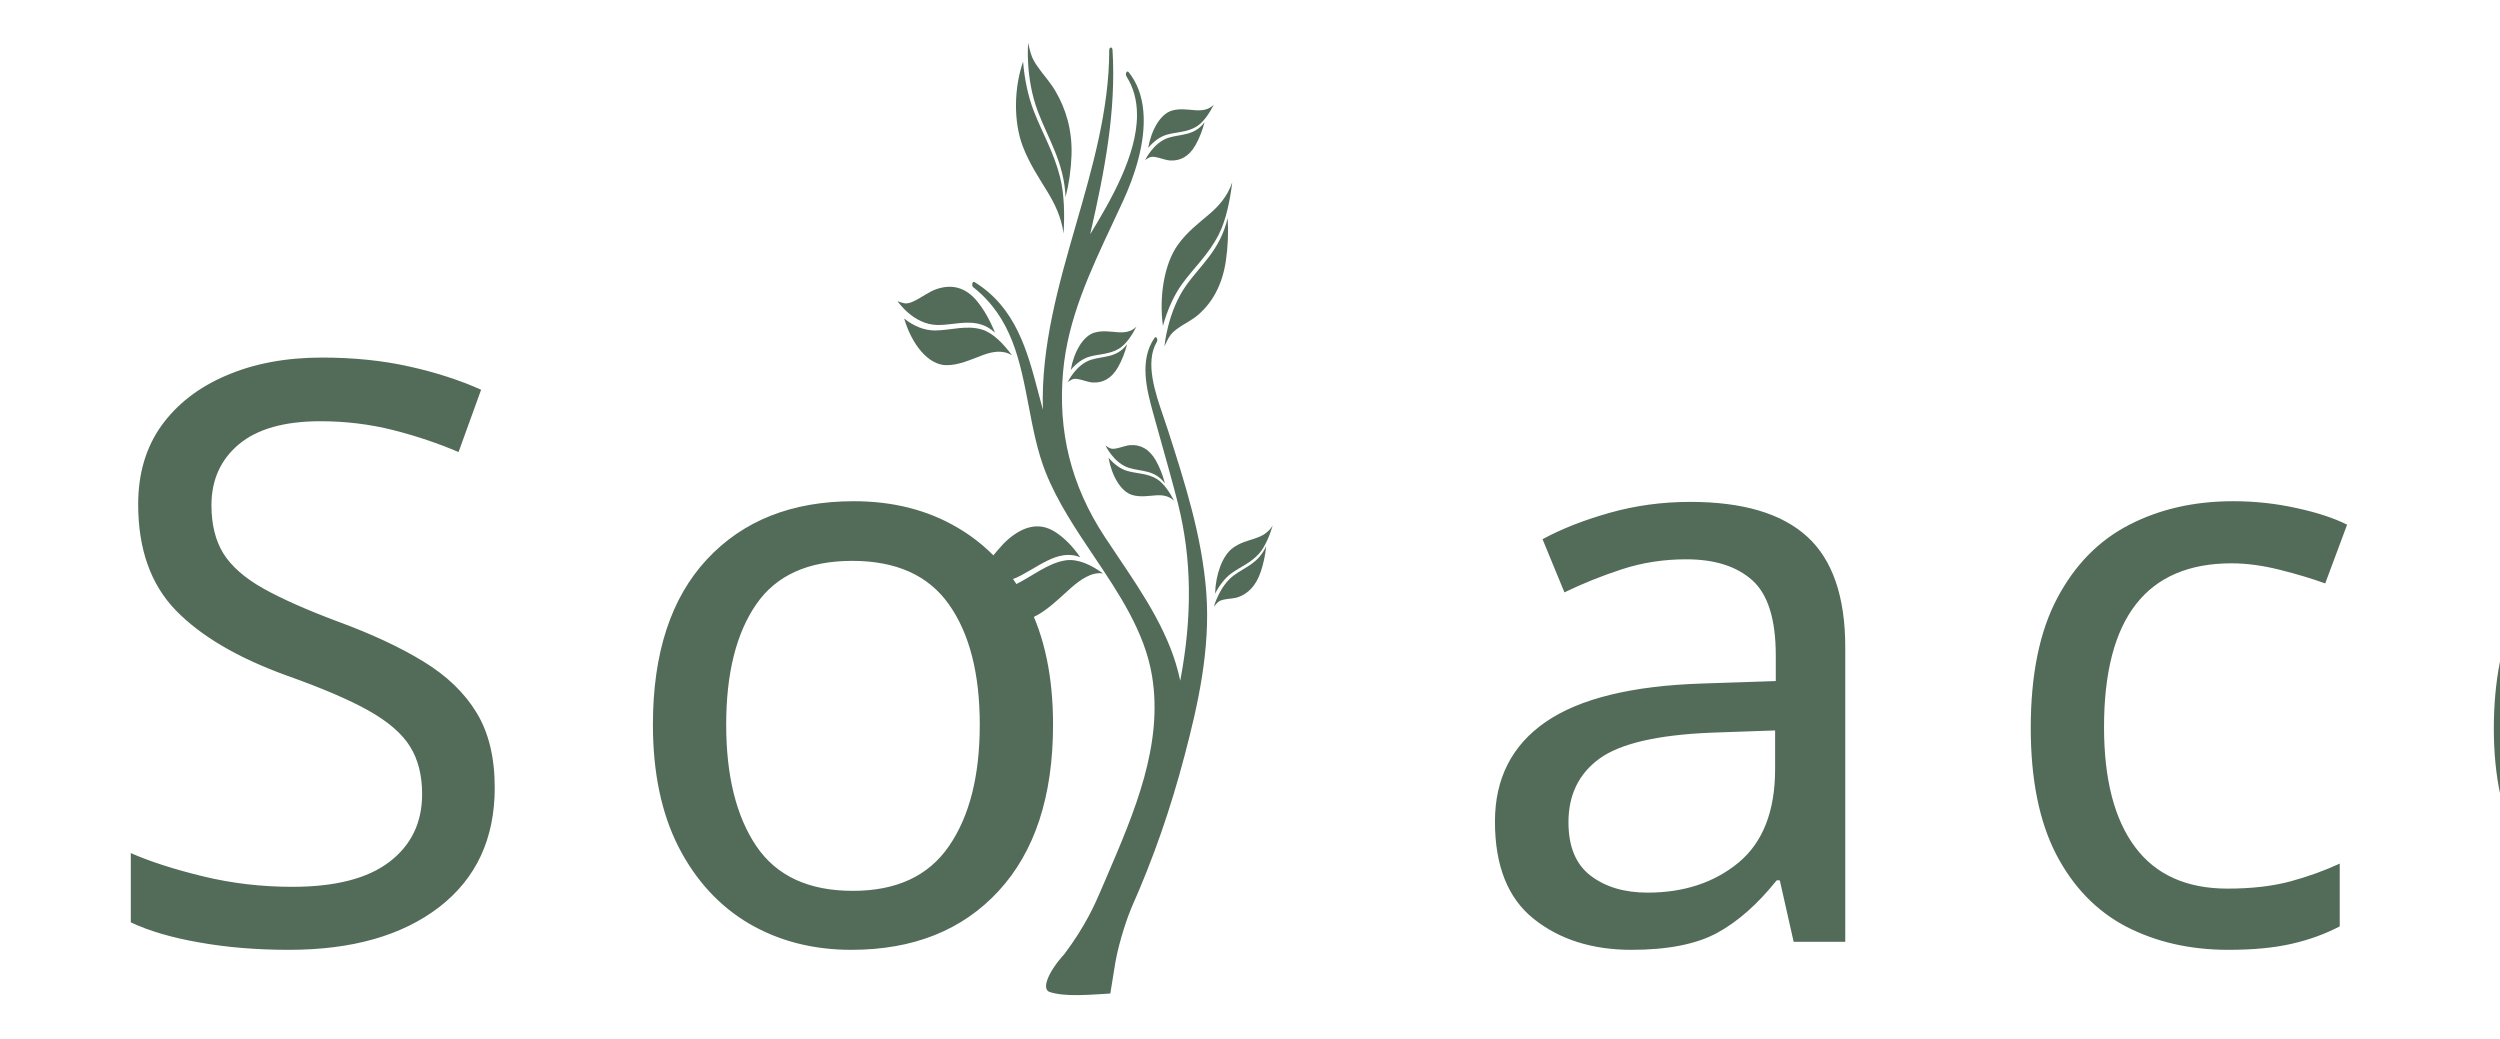
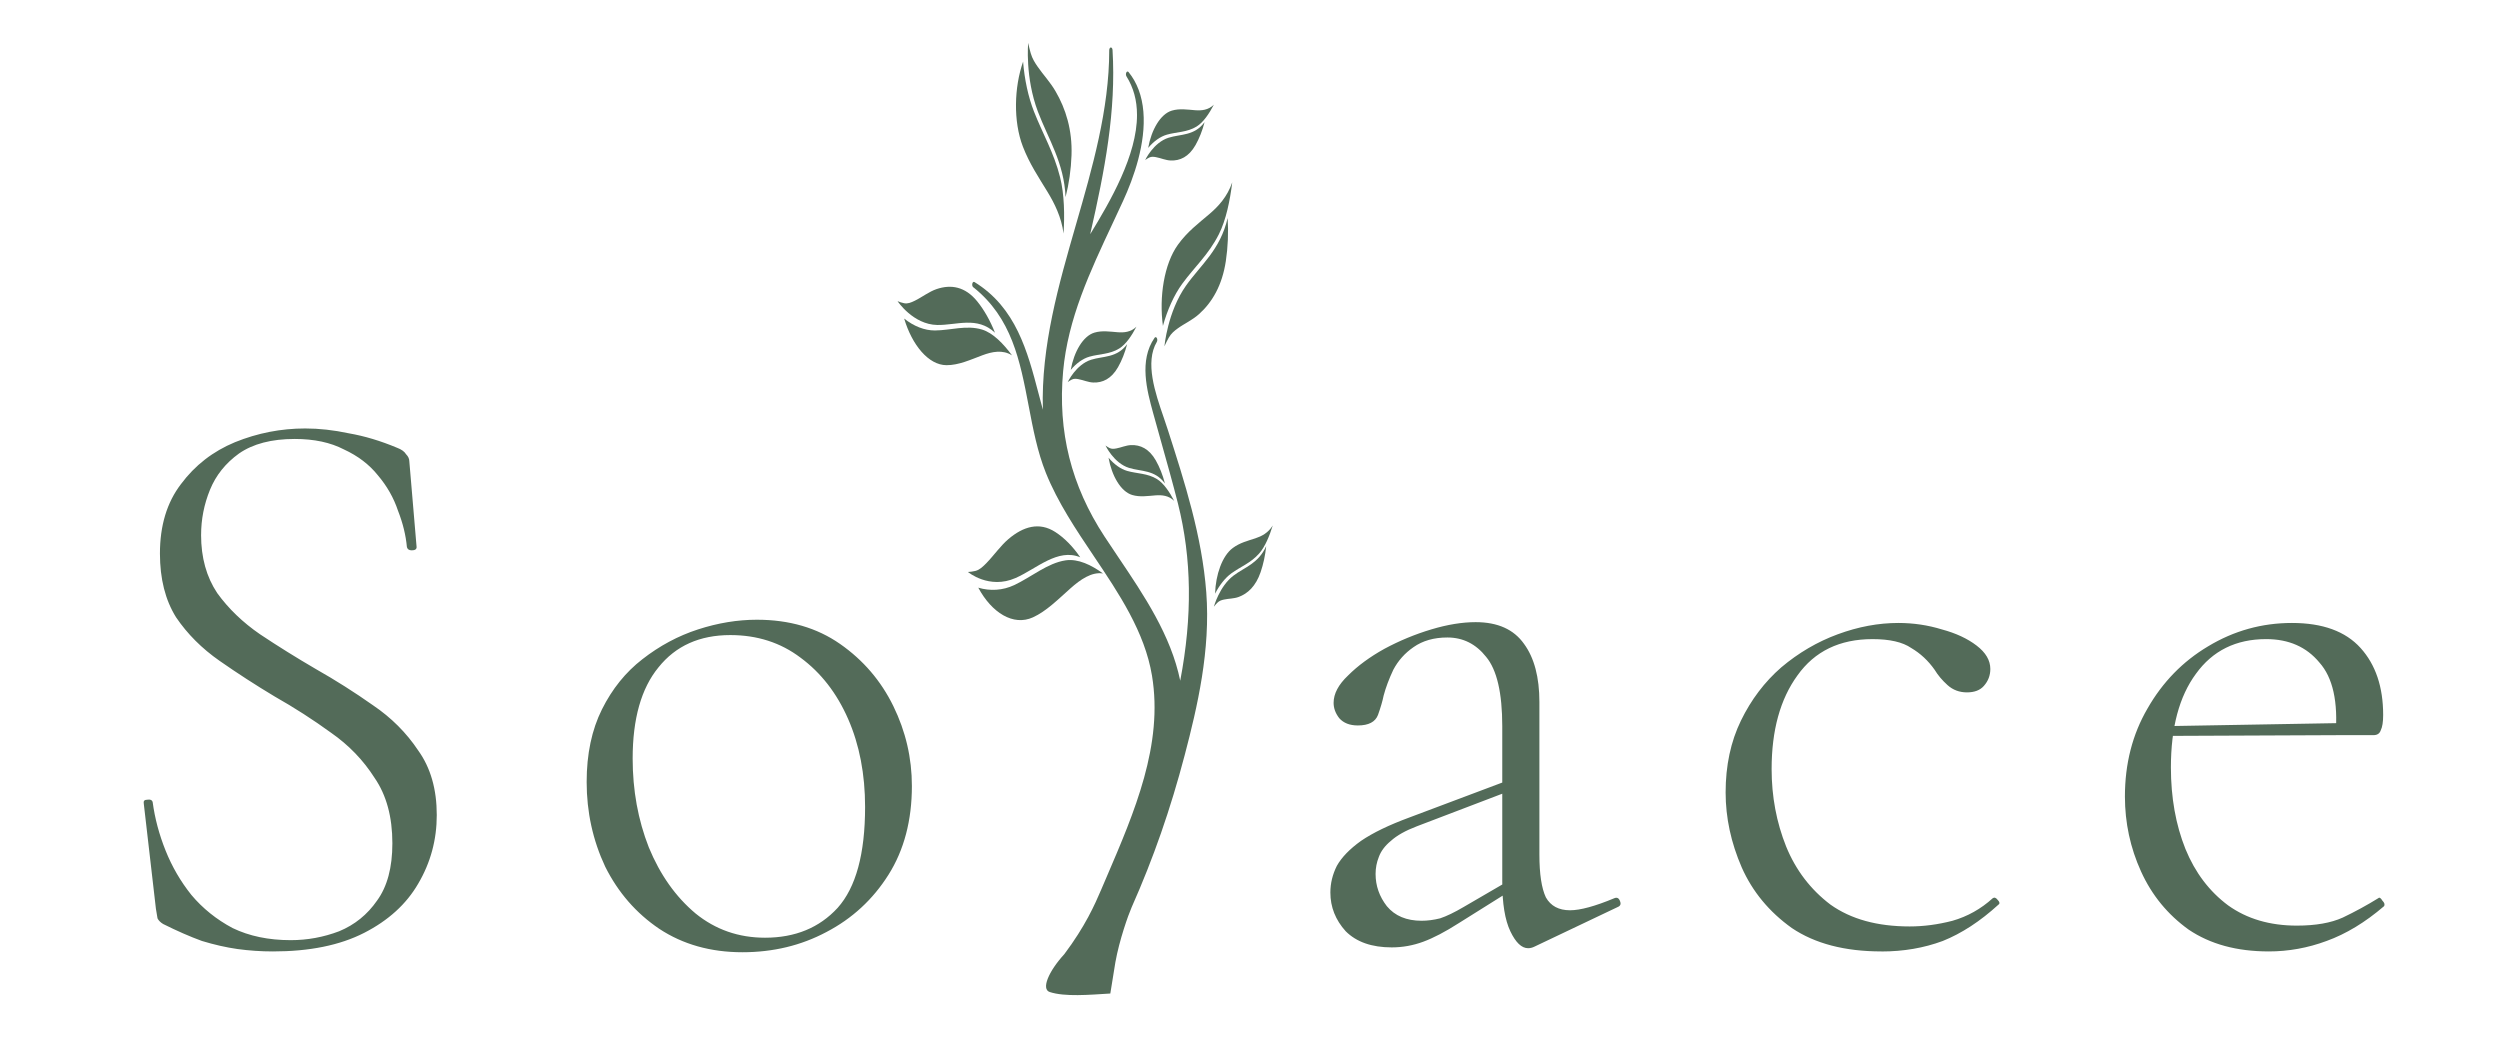
<svg xmlns="http://www.w3.org/2000/svg" width="174.845mm" height="72.607mm" viewBox="-10 -3 174.845 72.607" version="1.1" id="svg1">
  <defs id="defs1" />
  <g id="layer1" transform="translate(-29.55142,-22.64131)">
    <g id="g17" transform="matrix(0.07565515,0,0,0.127004,75.67123,22.64131)" style="fill:#536b59;fill-opacity:1;stroke-width:1;stroke-dasharray:none">
      <path d="m 284.626,523.486 c 2.191,-7.68 3.034,-11.507 4.691,-17.261 3.639,-12.16 11.971,-26.124 14.991,-30.175 20.214,-27.114 35.966,-54.09 49.097,-83.879 11.766,-26.699 23.978,-57.841 19.93,-89.604 -3.947,-30.955 -19.97,-60.646 -35.459,-89.346 -1.157,-2.191 -2.524,-4.562 -3.966,-7.053 -7.788,-13.47 -17.482,-30.233 -6.295,-41.521 0.578,-0.582 0.594,-1.518 0.034,-2.118 -0.558,-0.603 -1.49,-0.652 -2.115,-0.123 -14.602,12.509 -6.967,29.141 -1.392,41.286 2.613,5.682 5.294,11.359 7.978,17.032 5.101,10.793 10.379,21.95 15.046,32.975 12.76,30.162 13.451,62.105 2.09,97.528 -8.645,-25.01 -33.274,-46.809 -57.137,-67.929 -4.314,-3.819 -8.62,-7.629 -12.824,-11.45 -30.842,-28.021 -43.366,-57.789 -38.293,-91.005 4.416,-28.936 24.609,-54.581 45.982,-81.732 3.14,-3.987 6.282,-7.98 9.376,-11.989 9.945,-12.867 21.285,-31.861 18.835,-49.257 -1.225,-8.7 -5.836,-16.034 -13.7,-21.806 -0.651,-0.477 -1.561,-0.364 -2.077,0.254 -0.518,0.618 -0.466,1.533 0.119,2.09 6.536,6.227 9.73,13.164 9.765,21.212 0.101,22.222 -24.78,47.714 -43.275,65.735 13.602,-35.414 24.03,-67.85 20.649,-101.458 -0.079,-0.808 -0.771,-1.398 -1.598,-1.374 -0.813,0.042 -1.453,0.713 -1.453,1.53 0,32.552 -15.578,64.71 -30.646,95.812 -15.998,33.023 -32.5,67.09 -30.695,102.127 -1.346,-2.895 -2.65,-5.856 -3.993,-8.908 -10.229,-23.256 -20.808,-47.304 -59.288,-61.402 -0.765,-0.281 -1.622,0.092 -1.937,0.845 -0.315,0.756 0.019,1.625 0.762,1.974 35.766,16.854 43.348,40.523 51.377,65.582 3.957,12.353 8.048,25.125 15.848,36.698 10.964,16.27 28.011,31.387 44.498,46.007 23.051,20.441 46.886,41.577 53.596,65.631 10.594,37.987 -16.08,75.01 -41.876,110.812 l -5,6.955 c -5.896,8.229 -14.72,20.188 -34.128,35.594 -14.747,9.592 -21.5,19.317 -13.587,20.869 14.048,2.755 36.574,1.552 56.07,0.842 z" id="path1-7" style="fill:#536b59;fill-opacity:1;stroke-width:1;stroke-dasharray:none" />
      <path d="m 347.105,111.164 c -12.77,10.591 -17.488,28.749 -13.847,44.682 4.079,-8.785 10.318,-17.053 17.815,-23.176 11.264,-9.202 24.395,-16.062 33.92,-27.314 6.635,-7.836 10.301,-18.614 12.338,-28.568 -4.617,8.048 -13.002,13.333 -21.028,17.423 -10.085,5.138 -20.416,9.67 -29.198,16.953 z" id="path2-6" style="fill:#536b59;fill-opacity:1;stroke-width:1;stroke-dasharray:none" />
      <path d="m 393.094,96.43 c -6.849,17.616 -24.902,25.787 -38.508,37.259 -17.071,14.394 -19.948,33.412 -19.948,33.412 1.228,-1.641 2.547,-3.231 3.96,-4.716 2.338,-2.454 5.275,-3.825 8.329,-5.15 3.269,-1.417 6.659,-2.543 10.004,-3.761 3.319,-1.208 6.634,-2.485 9.755,-4.152 12.025,-6.417 21.325,-15.716 24.728,-29.162 1.937,-7.644 2.506,-15.878 1.68,-23.73 z" id="path3-1" style="fill:#536b59;fill-opacity:1;stroke-width:1;stroke-dasharray:none" />
      <path d="m 122.535,158.355 c -9.676,0.04 -19.749,-2.375 -28.485,-6.561 7.319,14.611 22.509,25.627 39.098,25.683 11.411,0.037 22.265,-3.036 33.314,-5.48 8.798,-1.946 18.626,-3.201 27.308,0.076 -7.904,-6.386 -17.586,-12.375 -27.69,-14.205 -14.503,-2.628 -29.001,0.429 -43.545,0.487 z" id="path4-8" style="fill:#536b59;fill-opacity:1;stroke-width:1;stroke-dasharray:none" />
      <path d="m 178.013,159.606 c -4.354,-6.585 -10.031,-12.577 -16.386,-17.246 -11.178,-8.213 -24.269,-9.48 -37.629,-6.784 -3.47,0.701 -6.839,1.821 -10.171,2.999 -3.357,1.187 -6.689,2.472 -10.113,3.458 -3.198,0.921 -6.337,1.729 -9.704,1.322 -2.035,-0.248 -4.063,-0.636 -6.053,-1.123 0,0 14.315,12.852 36.641,13.106 17.796,0.199 36.927,-4.973 53.415,4.268 z" id="path5-9" style="fill:#536b59;fill-opacity:1;stroke-width:1;stroke-dasharray:none" />
      <path d="m 226.565,82.029 c 6.429,6.31 12.843,13.865 14.835,22.929 1.041,-10.107 0.777,-21.487 -3.201,-30.955 -5.713,-13.589 -16.181,-24.073 -24.165,-36.23 -5.315,-8.087 -8.785,-17.849 -10.042,-27.451 -8.253,14.106 -9.195,32.846 -0.193,46.778 6.194,9.58 14.688,17.001 22.766,24.929 z" id="path6-2" style="fill:#536b59;fill-opacity:1;stroke-width:1;stroke-dasharray:none" />
      <path d="m 243.252,84.949 c 3.143,-7.243 5.067,-15.27 5.514,-23.14 0.786,-13.849 -5.297,-25.511 -14.844,-35.236 -2.479,-2.527 -5.257,-4.74 -8.063,-6.888 -2.828,-2.164 -5.722,-4.257 -8.415,-6.588 -2.516,-2.179 -4.908,-4.367 -6.398,-7.411 -0.903,-1.839 -1.683,-3.752 -2.362,-5.686 0,0 -2.959,19.005 9.008,37.858 9.537,15.022 24.308,28.232 25.56,47.091 z" id="path7-7" style="fill:#536b59;fill-opacity:1;stroke-width:1;stroke-dasharray:none" />
      <path d="m 195.718,298.598 c -10.582,2.959 -22.338,3.348 -33.161,1.396 12.411,13.794 32.359,21.279 50.536,16.344 12.503,-3.394 23.461,-10.024 34.823,-16.031 9.045,-4.78 19.428,-9.113 29.92,-8.137 -10.575,-4.614 -22.977,-8.253 -34.59,-7.216 -16.671,1.492 -31.625,9.2 -47.528,13.644 z" id="path8-9" style="fill:#536b59;fill-opacity:1;stroke-width:1;stroke-dasharray:none" />
      <path d="m 190.46,273.218 c -3.589,1.812 -6.94,4.052 -10.232,6.347 -3.317,2.311 -6.579,4.722 -10.031,6.83 -3.225,1.971 -6.417,3.801 -10.224,4.366 -2.301,0.343 -4.639,0.526 -6.964,0.594 0,0 19.541,9.759 44.061,3.314 19.541,-5.135 38.929,-16.558 59.759,-11.405 -6.75,-5.896 -14.771,-10.749 -23.131,-13.947 -14.709,-5.628 -29.422,-3.073 -43.238,3.901 z" id="path9-5" style="fill:#536b59;fill-opacity:1;stroke-width:1;stroke-dasharray:none" />
      <path d="m 282.97,228.417 c 3.009,10.034 11.384,18.663 21.852,20.53 7.2,1.282 14.392,0.542 21.641,0.217 5.768,-0.257 12.114,0.034 17.233,3.063 -4.283,-4.905 -9.736,-9.752 -15.915,-12.023 -8.867,-3.259 -18.359,-2.931 -27.549,-4.498 -6.114,-1.044 -12.206,-3.682 -17.262,-7.289 z" id="path10-4" style="fill:#536b59;fill-opacity:1;stroke-width:1;stroke-dasharray:none" />
      <path d="m 303.668,221.483 c -2.268,0.058 -4.52,0.395 -6.754,0.771 -2.249,0.379 -4.495,0.823 -6.766,1.068 -2.12,0.227 -4.191,0.392 -6.27,-0.236 -1.258,-0.379 -2.494,-0.851 -3.696,-1.377 0,0 7.619,9.694 21.689,12.316 11.211,2.09 23.861,0.937 33.25,8.59 -2.023,-4.639 -4.945,-9.049 -8.443,-12.696 -6.149,-6.42 -14.276,-8.663 -23.01,-8.436 z" id="path11-3" style="fill:#536b59;fill-opacity:1;stroke-width:1;stroke-dasharray:none" />
      <path d="m 364.437,46.038 c 6.178,-2.271 11.628,-7.118 15.915,-12.023 -5.119,3.026 -11.466,3.32 -17.234,3.063 -7.249,-0.325 -14.439,-1.065 -21.64,0.217 -10.469,1.867 -18.841,10.496 -21.852,20.53 5.052,-3.608 11.147,-6.243 17.262,-7.286 9.192,-1.57 18.681,-1.243 27.549,-4.501 z" id="path12-1" style="fill:#536b59;fill-opacity:1;stroke-width:1;stroke-dasharray:none" />
      <path d="m 326.808,62.919 c 2.271,0.245 4.517,0.688 6.766,1.068 2.233,0.376 4.483,0.713 6.754,0.771 8.732,0.227 16.857,-2.017 23.008,-8.437 3.497,-3.647 6.417,-8.06 8.442,-12.696 -9.388,7.653 -22.038,6.5 -33.25,8.589 -14.069,2.625 -21.689,12.316 -21.689,12.316 1.203,-0.526 2.442,-0.998 3.696,-1.377 2.081,-0.628 4.153,-0.463 6.273,-0.234 z" id="path13-2" style="fill:#536b59;fill-opacity:1;stroke-width:1;stroke-dasharray:none" />
      <path d="m 308.766,156.274 c -5.119,3.026 -11.463,3.32 -17.233,3.063 -7.249,-0.324 -14.44,-1.064 -21.641,0.217 -10.468,1.867 -18.84,10.496 -21.852,20.53 5.052,-3.608 11.147,-6.242 17.262,-7.286 9.189,-1.566 18.678,-1.239 27.549,-4.498 6.179,-2.274 11.631,-7.121 15.915,-12.026 z" id="path14-3" style="fill:#536b59;fill-opacity:1;stroke-width:1;stroke-dasharray:none" />
      <path d="m 245.253,186.792 c 1.203,-0.526 2.442,-0.998 3.697,-1.377 2.078,-0.63 4.149,-0.465 6.27,-0.236 2.271,0.245 4.517,0.688 6.766,1.068 2.234,0.376 4.483,0.713 6.754,0.771 8.733,0.226 16.857,-2.017 23.008,-8.437 3.498,-3.647 6.417,-8.057 8.442,-12.696 -9.388,7.653 -22.038,6.499 -33.25,8.589 -14.067,2.624 -21.687,12.318 -21.687,12.318 z" id="path15-3" style="fill:#536b59;fill-opacity:1;stroke-width:1;stroke-dasharray:none" />
      <path d="m 381.466,303.301 c 4.051,-4.703 9.342,-8.715 15.033,-11.181 8.553,-3.709 17.849,-5.646 25.688,-10.922 5.459,-3.675 9.603,-9.679 12.599,-15.462 -4.254,4.158 -10.346,5.952 -16.01,7.071 -7.118,1.408 -14.278,2.399 -20.968,5.355 -9.724,4.304 -15.807,14.677 -16.342,25.139 z" id="path16-4" style="fill:#536b59;fill-opacity:1;stroke-width:1;stroke-dasharray:none" />
      <path d="m 398.489,293.362 c -13.042,5.894 -18.137,17.12 -18.137,17.12 1.043,-0.795 2.133,-1.548 3.265,-2.215 1.87,-1.104 3.92,-1.438 6.034,-1.72 2.265,-0.303 4.551,-0.407 6.827,-0.572 2.259,-0.165 4.526,-0.373 6.741,-0.857 8.537,-1.857 15.894,-5.967 20.343,-13.665 2.527,-4.376 4.318,-9.354 5.181,-14.34 -7.301,9.664 -19.863,11.549 -30.254,16.249 z" id="path17-1" style="fill:#536b59;fill-opacity:1;stroke-width:1;stroke-dasharray:none" />
    </g>
-     <text xml:space="preserve" style="font-size:50.8px;line-height:0;letter-spacing:5.292px;writing-mode:lr-tb;direction:ltr;fill:#536b59;fill-opacity:1;stroke-width:0.265" x="25.826" y="85.505" id="text1">
-       <tspan id="tspan1" style="font-style:normal;font-variant:normal;font-weight:300;font-stretch:normal;font-size:56.444px;line-height:0;font-family:'Cormorant Garamond';-inkscape-font-specification:'Cormorant Garamond, Light';font-variant-ligatures:normal;font-variant-caps:normal;font-variant-numeric:normal;font-variant-east-asian:normal;letter-spacing:5.292px;fill:#536b59;fill-opacity:1;stroke-width:0.265" x="25.826" y="85.505">So ace</tspan>
-     </text>
+     <path style="font-weight:300;font-size:56.444px;line-height:0;font-family:'Cormorant Garamond';-inkscape-font-specification:'Cormorant Garamond, Light';letter-spacing:5.292px;fill:#536b59;stroke-width:0.265" d="m 33.615,57.057 q 0,2.371 1.129,4.064 1.185,1.637 2.992,2.879 1.863,1.242 3.895,2.427 2.088,1.185 4.008,2.54 1.919,1.298 3.161,3.161 1.298,1.806 1.298,4.516 0,2.596 -1.298,4.798 -1.242,2.145 -3.782,3.443 -2.54,1.298 -6.378,1.298 -1.242,0 -2.484,-0.169 -1.185,-0.169 -2.484,-0.564 -1.242,-0.452 -2.709,-1.185 -0.282,-0.169 -0.395,-0.395 -0.056,-0.282 -0.113,-0.677 l -0.847,-7.338 q -0.056,-0.282 0.226,-0.282 0.339,-0.056 0.395,0.169 0.226,1.693 0.903,3.387 0.677,1.693 1.806,3.104 1.185,1.411 2.879,2.314 1.75,0.847 4.064,0.847 1.75,0 3.387,-0.621 1.637,-0.677 2.653,-2.145 1.072,-1.468 1.072,-4.008 0,-2.766 -1.242,-4.572 -1.185,-1.863 -3.048,-3.161 -1.863,-1.355 -3.951,-2.54 -1.976,-1.185 -3.838,-2.484 -1.863,-1.298 -3.048,-3.048 -1.129,-1.806 -1.129,-4.459 0,-2.935 1.468,-4.854 1.468,-1.976 3.782,-2.935 2.371,-0.96 4.911,-0.96 1.468,0 3.048,0.339 1.637,0.282 3.387,1.016 0.452,0.169 0.621,0.452 0.226,0.226 0.226,0.508 l 0.508,5.983 q 0,0.226 -0.339,0.226 -0.282,0 -0.339,-0.226 -0.113,-1.242 -0.621,-2.54 -0.452,-1.355 -1.411,-2.484 -0.903,-1.129 -2.371,-1.806 -1.411,-0.734 -3.443,-0.734 -2.427,0 -3.895,1.016 -1.411,1.016 -2.032,2.54 -0.621,1.524 -0.621,3.161 z m 37.86,29.182 q -3.33,0 -5.814,-1.637 -2.427,-1.637 -3.782,-4.346 -1.298,-2.766 -1.298,-5.927 0,-2.935 1.072,-5.08 1.072,-2.145 2.822,-3.5 1.806,-1.411 3.895,-2.088 2.088,-0.677 4.12,-0.677 3.387,0 5.814,1.693 2.427,1.693 3.725,4.346 1.298,2.653 1.298,5.588 0,3.612 -1.637,6.209 -1.637,2.596 -4.346,4.008 -2.653,1.411 -5.87,1.411 z m 1.58,-1.016 q 3.161,0 5.08,-2.088 1.919,-2.145 1.919,-7.056 0,-3.443 -1.185,-6.152 -1.185,-2.709 -3.33,-4.29 -2.088,-1.58 -4.911,-1.58 -3.217,0 -5.024,2.258 -1.806,2.201 -1.806,6.378 0,3.33 1.129,6.209 1.185,2.879 3.274,4.628 2.088,1.693 4.854,1.693 z m 53.82,0.621 q -0.226,0.113 -0.452,0.113 -0.677,0 -1.242,-1.185 -0.564,-1.185 -0.564,-3.443 V 70.435 q 0,-3.5 -1.129,-4.854 -1.072,-1.355 -2.709,-1.355 -1.411,0 -2.371,0.677 -0.903,0.621 -1.411,1.58 -0.452,0.96 -0.677,1.806 -0.113,0.564 -0.395,1.355 -0.282,0.734 -1.411,0.734 -0.847,0 -1.298,-0.508 -0.395,-0.508 -0.395,-1.072 0,-0.96 1.016,-1.919 1.016,-1.016 2.54,-1.863 1.58,-0.847 3.274,-1.355 1.693,-0.508 3.104,-0.508 2.314,0 3.387,1.524 1.072,1.468 1.072,4.064 v 10.668 q 0,2.032 0.452,2.992 0.508,0.903 1.693,0.903 1.072,0 3.104,-0.847 0.282,-0.113 0.395,0.226 0.113,0.282 -0.169,0.395 z m -9.991,0.056 q -2.088,0 -3.217,-1.129 -1.072,-1.185 -1.072,-2.709 0,-0.96 0.452,-1.863 0.508,-0.903 1.693,-1.75 1.242,-0.847 3.387,-1.637 l 7.056,-2.653 0.113,0.734 -6.66,2.54 q -1.185,0.452 -1.806,1.016 -0.621,0.508 -0.847,1.129 -0.226,0.564 -0.226,1.185 0,1.242 0.79,2.258 0.847,1.016 2.427,1.016 0.621,0 1.298,-0.169 0.677,-0.226 1.637,-0.79 l 3.782,-2.201 0.113,0.677 -4.233,2.653 q -1.411,0.903 -2.484,1.298 -1.072,0.395 -2.201,0.395 z m 34.248,0.282 q -3.838,0 -6.265,-1.637 -2.371,-1.693 -3.5,-4.233 -1.129,-2.596 -1.129,-5.249 0,-2.822 1.072,-5.024 1.072,-2.201 2.822,-3.725 1.806,-1.524 3.951,-2.314 2.145,-0.79 4.233,-0.79 1.58,0 3.048,0.452 1.468,0.395 2.427,1.129 0.96,0.734 0.96,1.637 0,0.677 -0.452,1.185 -0.395,0.452 -1.185,0.452 -0.79,0 -1.355,-0.508 -0.564,-0.508 -0.903,-1.072 -0.677,-0.96 -1.637,-1.524 -0.903,-0.621 -2.709,-0.621 -3.443,0 -5.249,2.54 -1.806,2.484 -1.806,6.548 0,2.879 1.016,5.419 1.016,2.484 3.104,4.064 2.145,1.524 5.532,1.524 1.468,0 2.992,-0.395 1.58,-0.452 2.822,-1.58 0.169,-0.113 0.339,0.113 0.226,0.226 0.057,0.339 -1.919,1.75 -3.895,2.54 -1.976,0.734 -4.29,0.734 z m 27.079,0 q -3.33,0 -5.588,-1.524 -2.201,-1.58 -3.33,-4.064 -1.129,-2.484 -1.129,-5.249 0,-3.443 1.58,-6.152 1.58,-2.766 4.233,-4.346 2.709,-1.637 5.87,-1.637 3.217,0 4.798,1.75 1.58,1.75 1.58,4.685 0,0.734 -0.169,1.072 -0.113,0.339 -0.508,0.339 h -2.653 q 0.282,-3.5 -1.129,-5.08 -1.355,-1.637 -3.725,-1.637 -3.161,0 -4.911,2.427 -1.75,2.371 -1.75,6.548 0,3.161 1.016,5.701 1.016,2.484 2.992,3.951 1.976,1.411 4.798,1.411 1.976,0 3.217,-0.564 1.298,-0.621 2.484,-1.355 0.113,-0.113 0.282,0.169 0.226,0.226 0.113,0.395 -1.976,1.693 -4.008,2.427 -1.976,0.734 -4.064,0.734 z m -7.564,-15.071 -0.056,-0.677 12.869,-0.226 v 0.847 z" id="text1" aria-label="So ace" />
  </g>
</svg>
